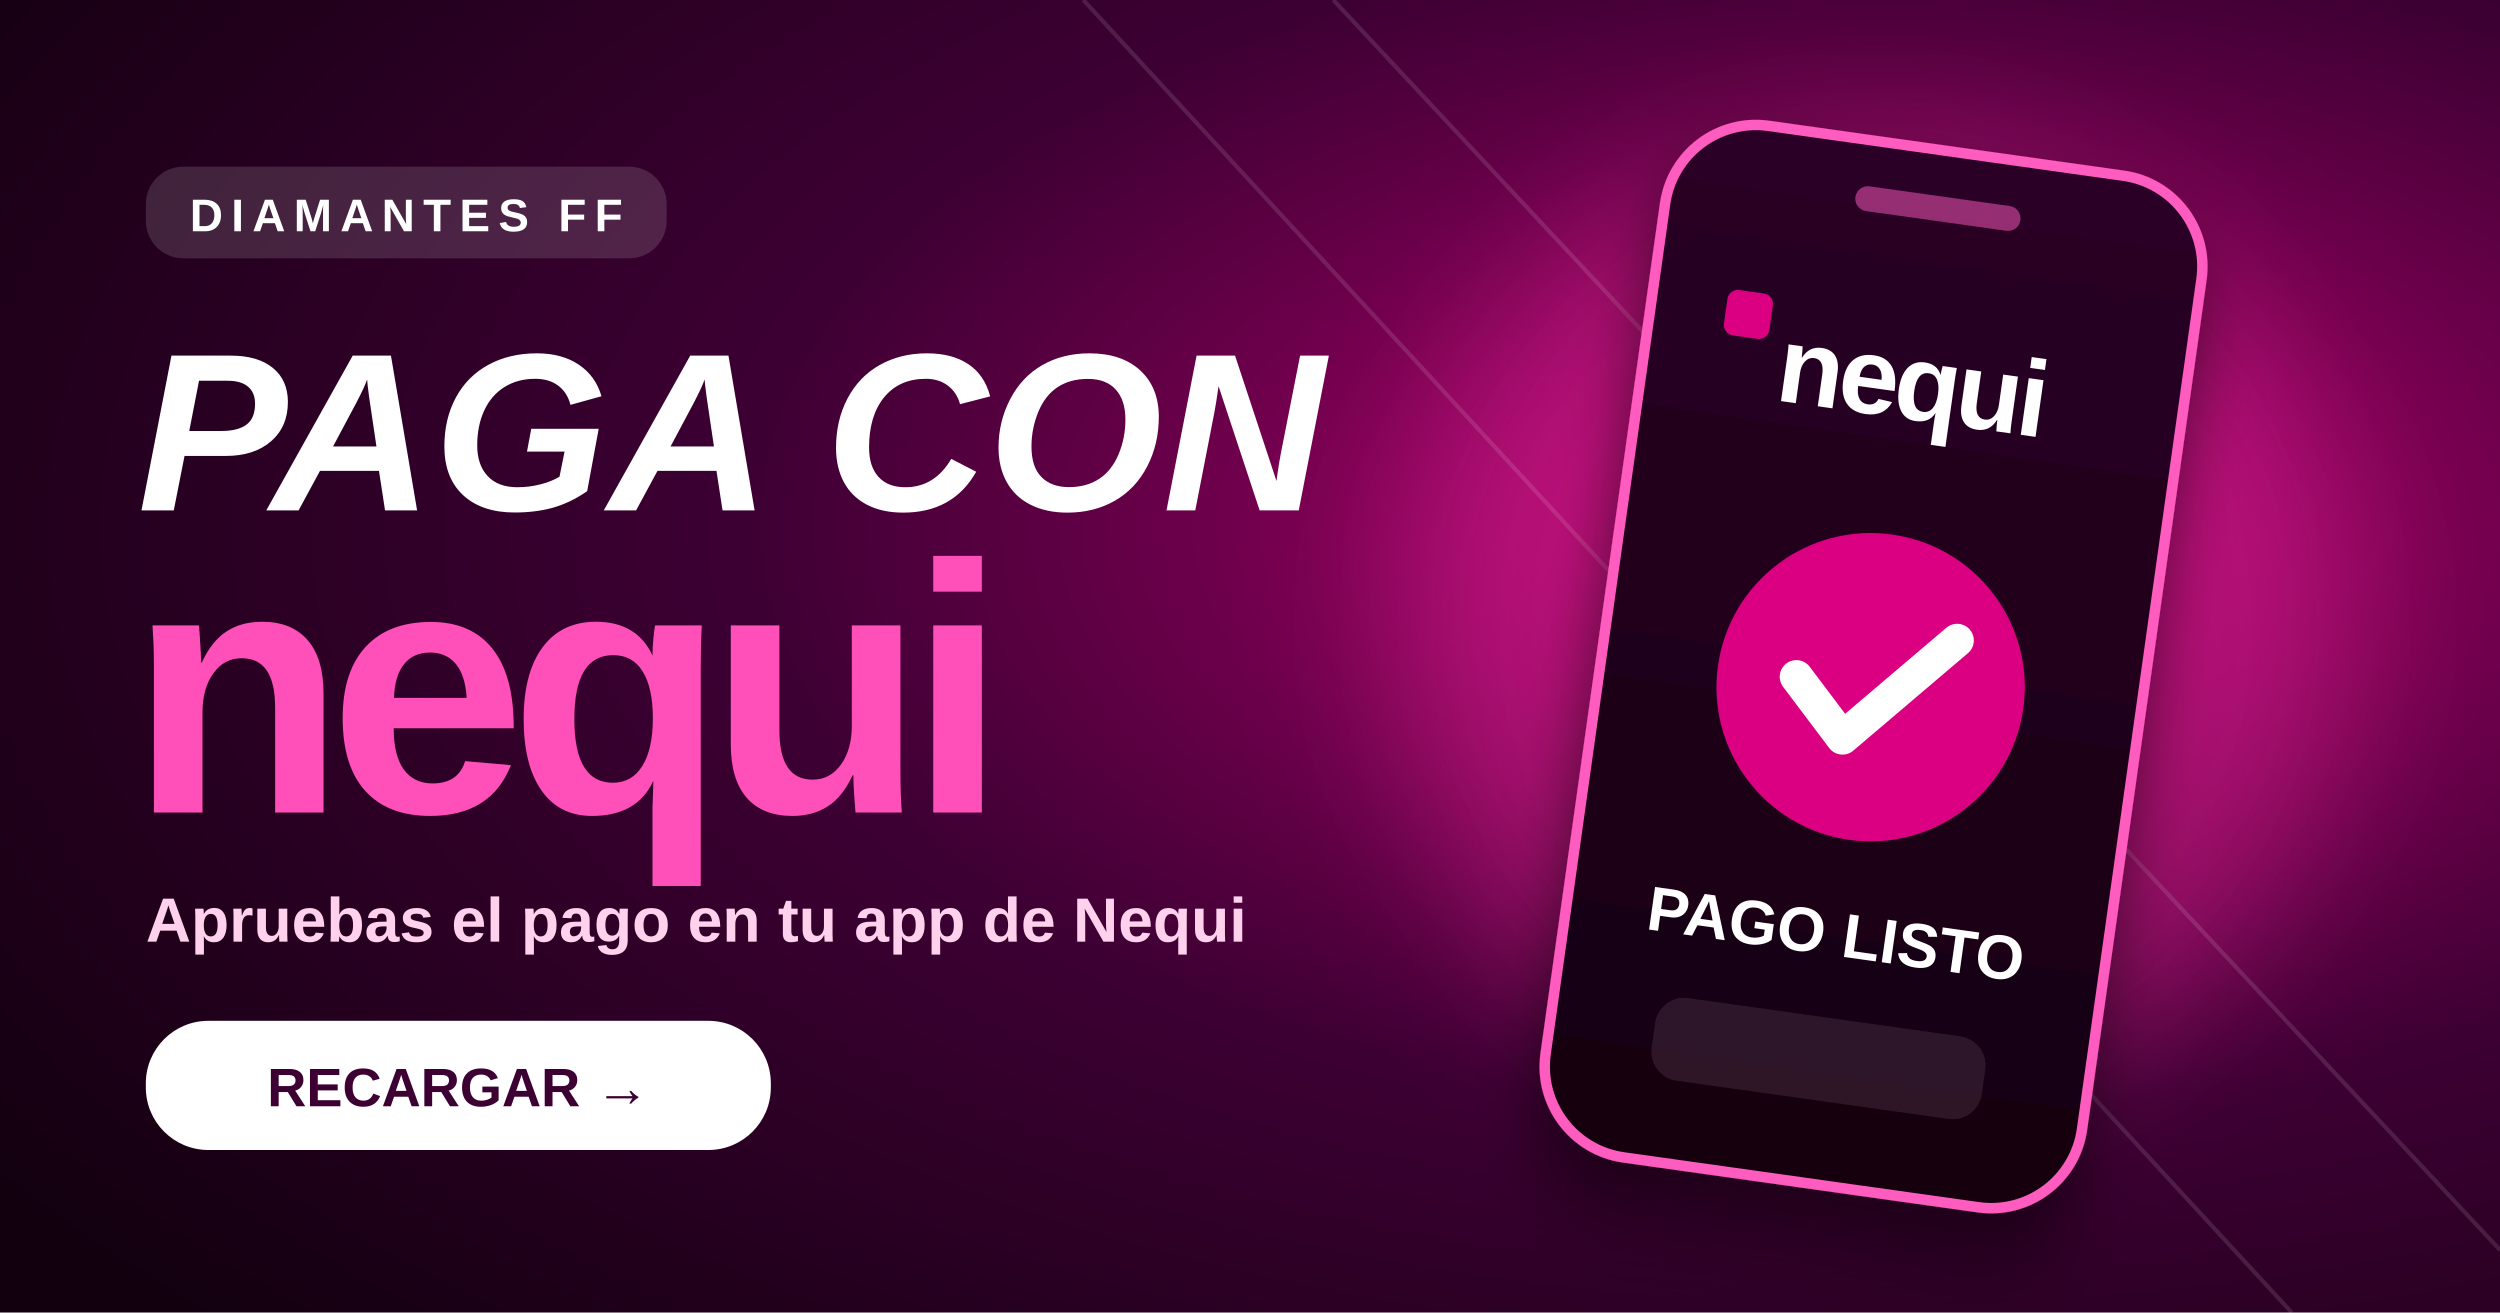
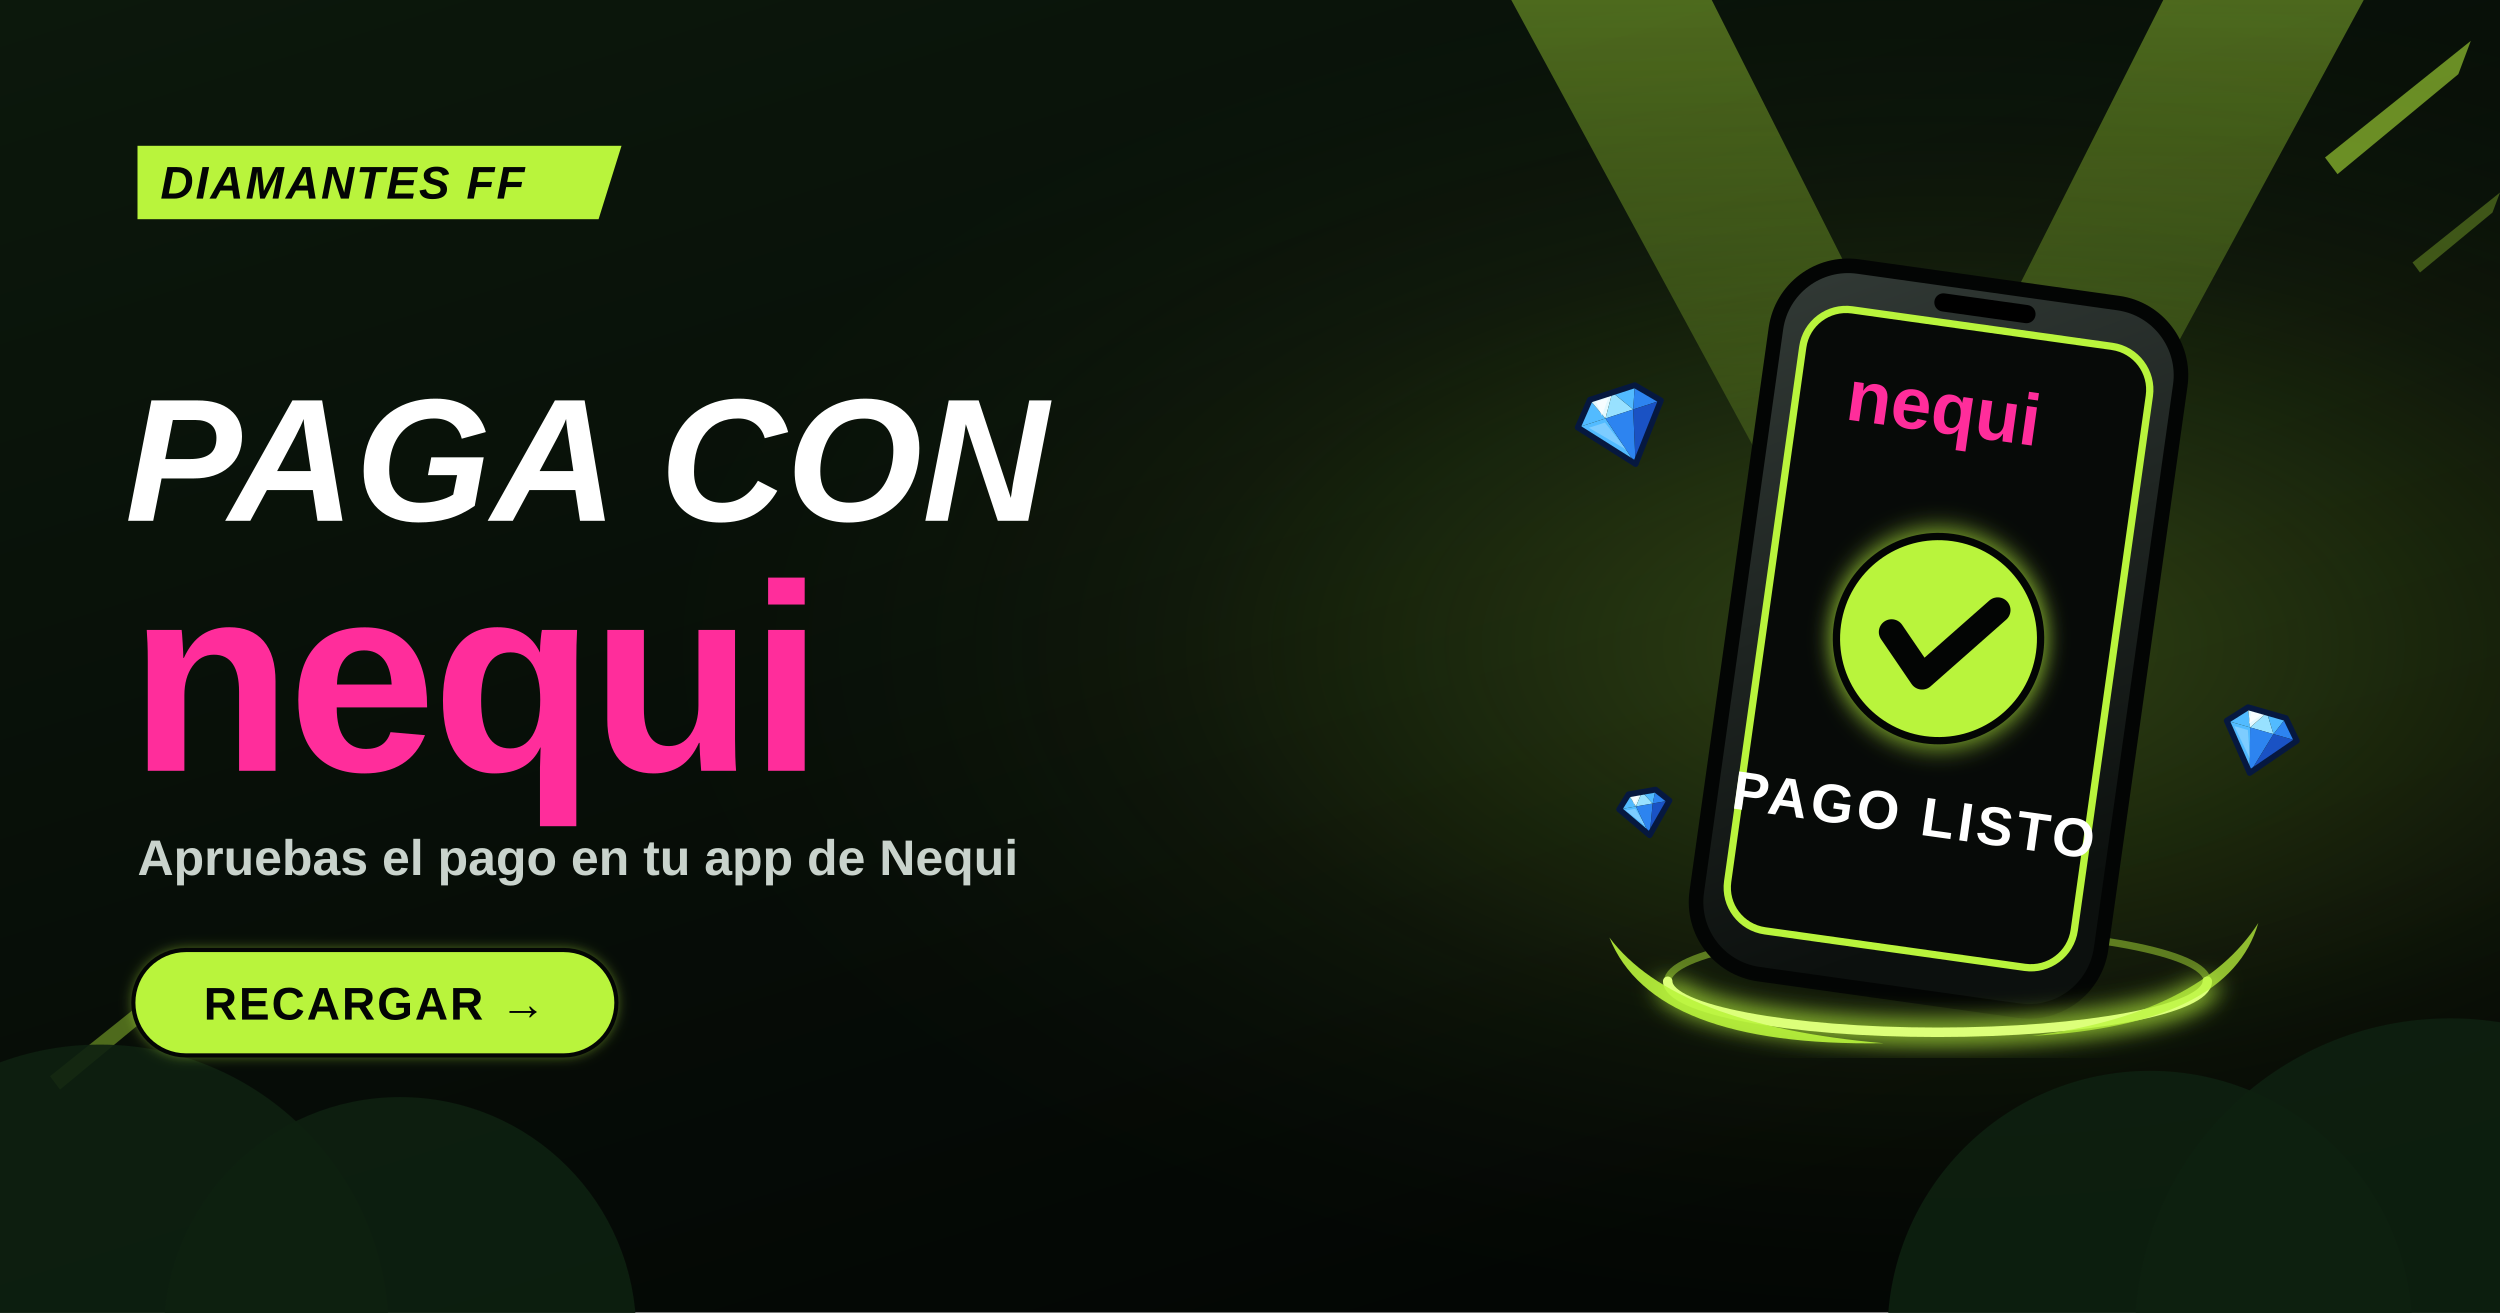
<svg xmlns="http://www.w3.org/2000/svg" viewBox="0 0 1200 630" width="1200" height="630">
  <defs>
-     <radialGradient id="bg" cx="0.75" cy="0.4" r="0.9">
-       <stop offset="0" stop-color="#b3006e" />
-       <stop offset="0.5" stop-color="#3d0033" />
-       <stop offset="1" stop-color="#12000f" />
+     <linearGradient id="bg" x1="0" y1="0" x2="0.6" y2="1">
+       <stop offset="0" stop-color="#0c180c" />
+       <stop offset="1" stop-color="#030604" />
+     </linearGradient>
+     <linearGradient id="v" x1="0" y1="0" x2="0" y2="1">
+       <stop offset="0" stop-color="#b9f43c" stop-opacity=".4" />
+       <stop offset="1" stop-color="#b9f43c" stop-opacity=".03" />
+     </linearGradient>
+     <radialGradient id="glow" cx="0.775" cy="0.492" r="0.55">
+       <stop offset="0" stop-color="#b9f43c" stop-opacity=".24" />
+       <stop offset=".55" stop-color="#b9f43c" stop-opacity=".05" />
+       <stop offset="1" stop-color="#000" stop-opacity="0" />
    </radialGradient>
-     <linearGradient id="phone" x1="0" y1="0" x2="0" y2="1">
-       <stop offset="0" stop-color="#2b0026" />
-       <stop offset="1" stop-color="#14000f" />
+     <radialGradient id="gemglow">
+       <stop offset="0" stop-color="#4fc3ff" stop-opacity=".5" />
+       <stop offset="1" stop-color="#4fc3ff" stop-opacity="0" />
+     </radialGradient>
+     <linearGradient id="dark" x1="0" y1="0" x2="0.3" y2="1">
+       <stop offset="0" stop-color="#323a36" />
+       <stop offset="1" stop-color="#0c100e" />
    </linearGradient>
-     <filter id="glow" x="-50%" y="-50%" width="200%" height="200%">
-       <feGaussianBlur stdDeviation="36" />
+     <linearGradient id="lid" x1="0" y1="0" x2="0" y2="1">
+       <stop offset="0" stop-color="#47524c" />
+       <stop offset="1" stop-color="#1b221e" />
+     </linearGradient>
+     <filter id="soft" x="-50%" y="-50%" width="200%" height="200%">
+       <feGaussianBlur stdDeviation="3" />
    </filter>
-     <filter id="shadow" x="-30%" y="-30%" width="160%" height="170%">
-       <feDropShadow dx="0" dy="20" stdDeviation="18" flood-color="#000" flood-opacity=".55" />
-     </filter>
+     <path id="spark" d="M0 -10L2.2 -2.2L10 0L2.2 2.2L0 10L-2.2 2.2L-10 0L-2.2 -2.2Z" fill="#fff" />
  </defs>
  <rect width="1200" height="630" fill="url(#bg)" />
-   <circle cx="900" cy="300" r="230" fill="#ff2fa8" opacity=".35" filter="url(#glow)" />
-   <g opacity=".12" stroke="#fff" stroke-width="2">
-     <path d="M520 0 L1100 630" />
-     <path d="M640 0 L1200 600" />
+   <path d="M720 -10H816.6L930 214.83L1043.4 -10H1140L946.8 346.5H913.2Z" fill="url(#v)" />
+   <rect width="1200" height="630" fill="url(#glow)" />
+   <path d="M1116 75.6L1186 19.6L1180 35.6L1122 83.6Z" fill="#b9f43c" opacity="0.55" />
+   <path d="M1158 126L1200 92.4L1196.4 102L1161.6 130.8Z" fill="#b9f43c" opacity="0.3" />
+   <path d="M24 516.6L80 471.8L75.2 484.6L28.8 523Z" fill="#b9f43c" opacity="0.4" />
+   <circle cx="48" cy="640" r="138.6" fill="#0d200f" opacity=".9" />
+   <circle cx="192" cy="640" r="113.4" fill="#0d200f" opacity=".9" />
+   <circle cx="1032" cy="640" r="126" fill="#0d200f" opacity=".9" />
+   <circle cx="1176" cy="640" r="151.2" fill="#0d200f" opacity=".9" />
+   <g transform="translate(930 310) scale(1.75)">
+     <path d="M-74 92A74 14 0 0 1 74 92" fill="none" stroke="#b9f43c" stroke-opacity=".45" stroke-width="2" />
+     <g transform="rotate(8)">
+       <rect x="-56" y="-100" width="112" height="196" rx="20" fill="url(#dark)" stroke="#030504" stroke-width="4" />
+       <rect x="-48" y="-88" width="96" height="172" rx="12" fill="#070a08" stroke="#b9f43c" stroke-width="2" />
+       <rect x="-14" y="-96" width="28" height="5" rx="2.5" fill="#000" />
+       <text x="-34" y="-58" font-family="Arial, Helvetica, sans-serif" font-weight="900" font-size="20" fill="#ff2d9b">nequi</text>
+       <circle cx="0" cy="-2" r="30" fill="#b9f43c" filter="url(#soft)" opacity=".7" />
+       <circle cx="0" cy="-2" r="28" fill="#b9f43c" stroke="#030504" stroke-width="2" />
+       <path d="M-13 -2L-3 9L15 -12" fill="none" stroke="#030504" stroke-width="7" stroke-linecap="round" stroke-linejoin="round" />
+       <text x="0" y="52" font-family="Arial Black, Arial, Helvetica, sans-serif" font-weight="900" font-size="15" fill="#fff" text-anchor="middle" letter-spacing="1">PAGO LISTO</text>
+     </g>
+     <g transform="rotate(-18 -86 -59.68)" stroke-linejoin="round">
+       <path d="M-92.48 -70L-98 -63.808L-90 -63.808Z" fill="#52bbff" />
+       <path d="M-92.48 -70L-86 -70L-90 -63.808Z" fill="#e3f9ff" />
+       <path d="M-86 -70L-90 -63.808L-82 -63.808Z" fill="#98e1ff" />
+       <path d="M-86 -70L-79.52 -70L-82 -63.808Z" fill="#52bbff" />
+       <path d="M-79.52 -70L-74 -63.808L-82 -63.808Z" fill="#2d84f0" />
+       <path d="M-98 -63.808L-90 -63.808L-86 -49.36Z" fill="#52bbff" />
+       <path d="M-90 -63.808L-82 -63.808L-86 -49.36Z" fill="#2d84f0" />
+       <path d="M-82 -63.808L-74 -63.808L-86 -49.36Z" fill="#1a52c4" />
+       <path d="M-91.04 -68.968L-87.44 -68.968L-90.72 -64.84Z" fill="#fff" opacity=".7" />
+       <path d="M-95.12 -62.776L-90.48 -62.776L-87.2 -53.901Z" fill="#fff" opacity=".25" />
+       <path d="M-92.48 -70H-79.52L-74 -63.808L-86 -49.36L-98 -63.808Z" fill="none" stroke="#06183f" stroke-width="1.6" />
+     </g>
+     <g transform="rotate(16 88 26.6)" stroke-linejoin="round">
+       <path d="M82.6 18L78 23.16L84.667 23.16Z" fill="#52bbff" />
+       <path d="M82.6 18L88 18L84.667 23.16Z" fill="#e3f9ff" />
+       <path d="M88 18L84.667 23.16L91.333 23.16Z" fill="#98e1ff" />
+       <path d="M88 18L93.4 18L91.333 23.16Z" fill="#52bbff" />
+       <path d="M93.4 18L98 23.16L91.333 23.16Z" fill="#2d84f0" />
+       <path d="M78 23.16L84.667 23.16L88 35.2Z" fill="#52bbff" />
+       <path d="M84.667 23.16L91.333 23.16L88 35.2Z" fill="#2d84f0" />
+       <path d="M91.333 23.16L98 23.16L88 35.2Z" fill="#1a52c4" />
+       <path d="M83.8 18.86L86.8 18.86L84.067 22.3Z" fill="#fff" opacity=".7" />
+       <path d="M80.4 24.02L84.267 24.02L87 31.416Z" fill="#fff" opacity=".25" />
+       <path d="M82.6 18H93.4L98 23.16L88 35.2L78 23.16Z" fill="none" stroke="#06183f" stroke-width="1.6" />
+     </g>
+     <g transform="rotate(-10 -80 46.02)" stroke-linejoin="round">
+       <path d="M-83.78 40L-87 43.612L-82.333 43.612Z" fill="#52bbff" />
+       <path d="M-83.78 40L-80 40L-82.333 43.612Z" fill="#e3f9ff" />
+       <path d="M-80 40L-82.333 43.612L-77.667 43.612Z" fill="#98e1ff" />
+       <path d="M-80 40L-76.22 40L-77.667 43.612Z" fill="#52bbff" />
+       <path d="M-76.22 40L-73 43.612L-77.667 43.612Z" fill="#2d84f0" />
+       <path d="M-87 43.612L-82.333 43.612L-80 52.04Z" fill="#52bbff" />
+       <path d="M-82.333 43.612L-77.667 43.612L-80 52.04Z" fill="#2d84f0" />
+       <path d="M-77.667 43.612L-73 43.612L-80 52.04Z" fill="#1a52c4" />
+       <path d="M-82.94 40.602L-80.84 40.602L-82.753 43.01Z" fill="#fff" opacity=".7" />
+       <path d="M-85.32 44.214L-82.613 44.214L-80.7 49.391Z" fill="#fff" opacity=".25" />
+       <path d="M-83.78 40H-76.22L-73 43.612L-80 52.04L-87 43.612Z" fill="none" stroke="#06183f" stroke-width="1.6" />
+     </g>
+     <path d="M-74 92A74 14 0 0 0 74 92" fill="none" stroke="#b9f43c" stroke-width="7" filter="url(#soft)" opacity=".75" />
+     <path d="M-74 92A74 14 0 0 0 74 92" fill="none" stroke="#dcff7a" stroke-width="2.6" stroke-linecap="round" />
+     <path d="M-90 80Q-78 110 -14.8 109Q-72 104 -90 80Z" fill="#b9f43c" opacity=".9" />
+     <path d="M88 76Q80 104 25.9 107Q72 101 88 76Z" fill="#b9f43c" opacity=".75" />
  </g>
-   <g filter="url(#shadow)" transform="rotate(8 900 315)">
-     <rect x="770" y="70" rx="44" width="260" height="500" fill="url(#phone)" stroke="#ff5cbf" stroke-width="5" />
-     <rect x="860" y="92" rx="6" width="80" height="12" fill="#ff5cbf" opacity=".5" />
-     <rect x="806" y="150" width="22" height="22" rx="5" fill="#da0081" />
-     <text x="900" y="200" text-anchor="middle" font-family="Arial, Helvetica, sans-serif" font-weight="900" font-size="52" letter-spacing="-2" fill="#fff">nequi</text>
-     <circle cx="900" cy="330" r="74" fill="#da0081" />
-     <path d="M864 330 l26 26 l48 -54" fill="none" stroke="#fff" stroke-width="16" stroke-linecap="round" stroke-linejoin="round" />
-     <text x="900" y="460" text-anchor="middle" font-family="Arial Black, Arial, sans-serif" font-weight="900" font-size="30" fill="#fff">PAGO LISTO</text>
-     <rect x="820" y="490" rx="14" width="160" height="40" fill="#ffffff" fill-opacity=".1" />
+   <g transform="translate(66 70)">
+     <path d="M0 0H232.32L221.32 35.2H0Z" fill="#b9f43c" />
+     <text x="11" y="25.344" font-family="Arial Black, Arial, Helvetica, sans-serif" font-weight="900" font-style="italic" font-size="22" fill="#030504" letter-spacing="1">DIAMANTES FF</text>
  </g>
-   <rect x="70" y="80" rx="18" width="250" height="44" fill="#ffffff" fill-opacity=".14" />
-   <text x="195" y="111" text-anchor="middle" font-family="Arial Black, Arial, sans-serif" font-weight="900" font-size="22" letter-spacing="4" fill="#fff">DIAMANTES FF</text>
-   <text x="66" y="245" font-family="Arial Black, Impact, Arial, sans-serif" font-weight="900" font-style="italic" font-size="108" fill="#fff">PAGA CON</text>
-   <text x="62" y="390" font-family="Arial, Helvetica, sans-serif" font-weight="900" font-size="170" letter-spacing="-8" fill="#ff4fb8">nequi</text>
-   <text x="70" y="452" font-family="Arial, Helvetica, sans-serif" font-weight="700" font-size="30" fill="#ffd1ec">Apruebas el pago en tu app de Nequi</text>
-   <rect x="70" y="490" rx="30" width="300" height="62" fill="#ffffff" />
-   <text x="220" y="531" text-anchor="middle" font-family="Arial Black, Arial, sans-serif" font-weight="900" font-size="26" fill="#3d0033">RECARGAR  →</text>
+   <text x="60" y="250" font-family="Arial Black, Arial, Helvetica, sans-serif" font-weight="900" font-style="italic" font-size="84" fill="#fff">PAGA CON</text>
+   <text x="62" y="370" font-family="Arial, Helvetica, sans-serif" font-weight="900" font-size="128" fill="#ff2d9b" letter-spacing="-2">nequi</text>
+   <text x="66" y="420" font-family="Arial, Helvetica, sans-serif" font-weight="700" font-size="24" fill="#c9d3cc" text-anchor="start">Apruebas el pago en tu app de Nequi</text>
+   <g transform="translate(64 456)">
+     <rect width="231.88" height="50.6" rx="25.3" fill="#b9f43c" filter="url(#soft)" opacity=".55" />
+     <rect width="231.88" height="50.6" rx="25.3" fill="#b9f43c" stroke="#030504" stroke-width="2" />
+     <text x="115.94" y="33.396" font-family="Arial Black, Arial, Helvetica, sans-serif" font-weight="900" font-size="22" fill="#030504" text-anchor="middle" letter-spacing="1">RECARGAR  →</text>
+   </g>
</svg>
